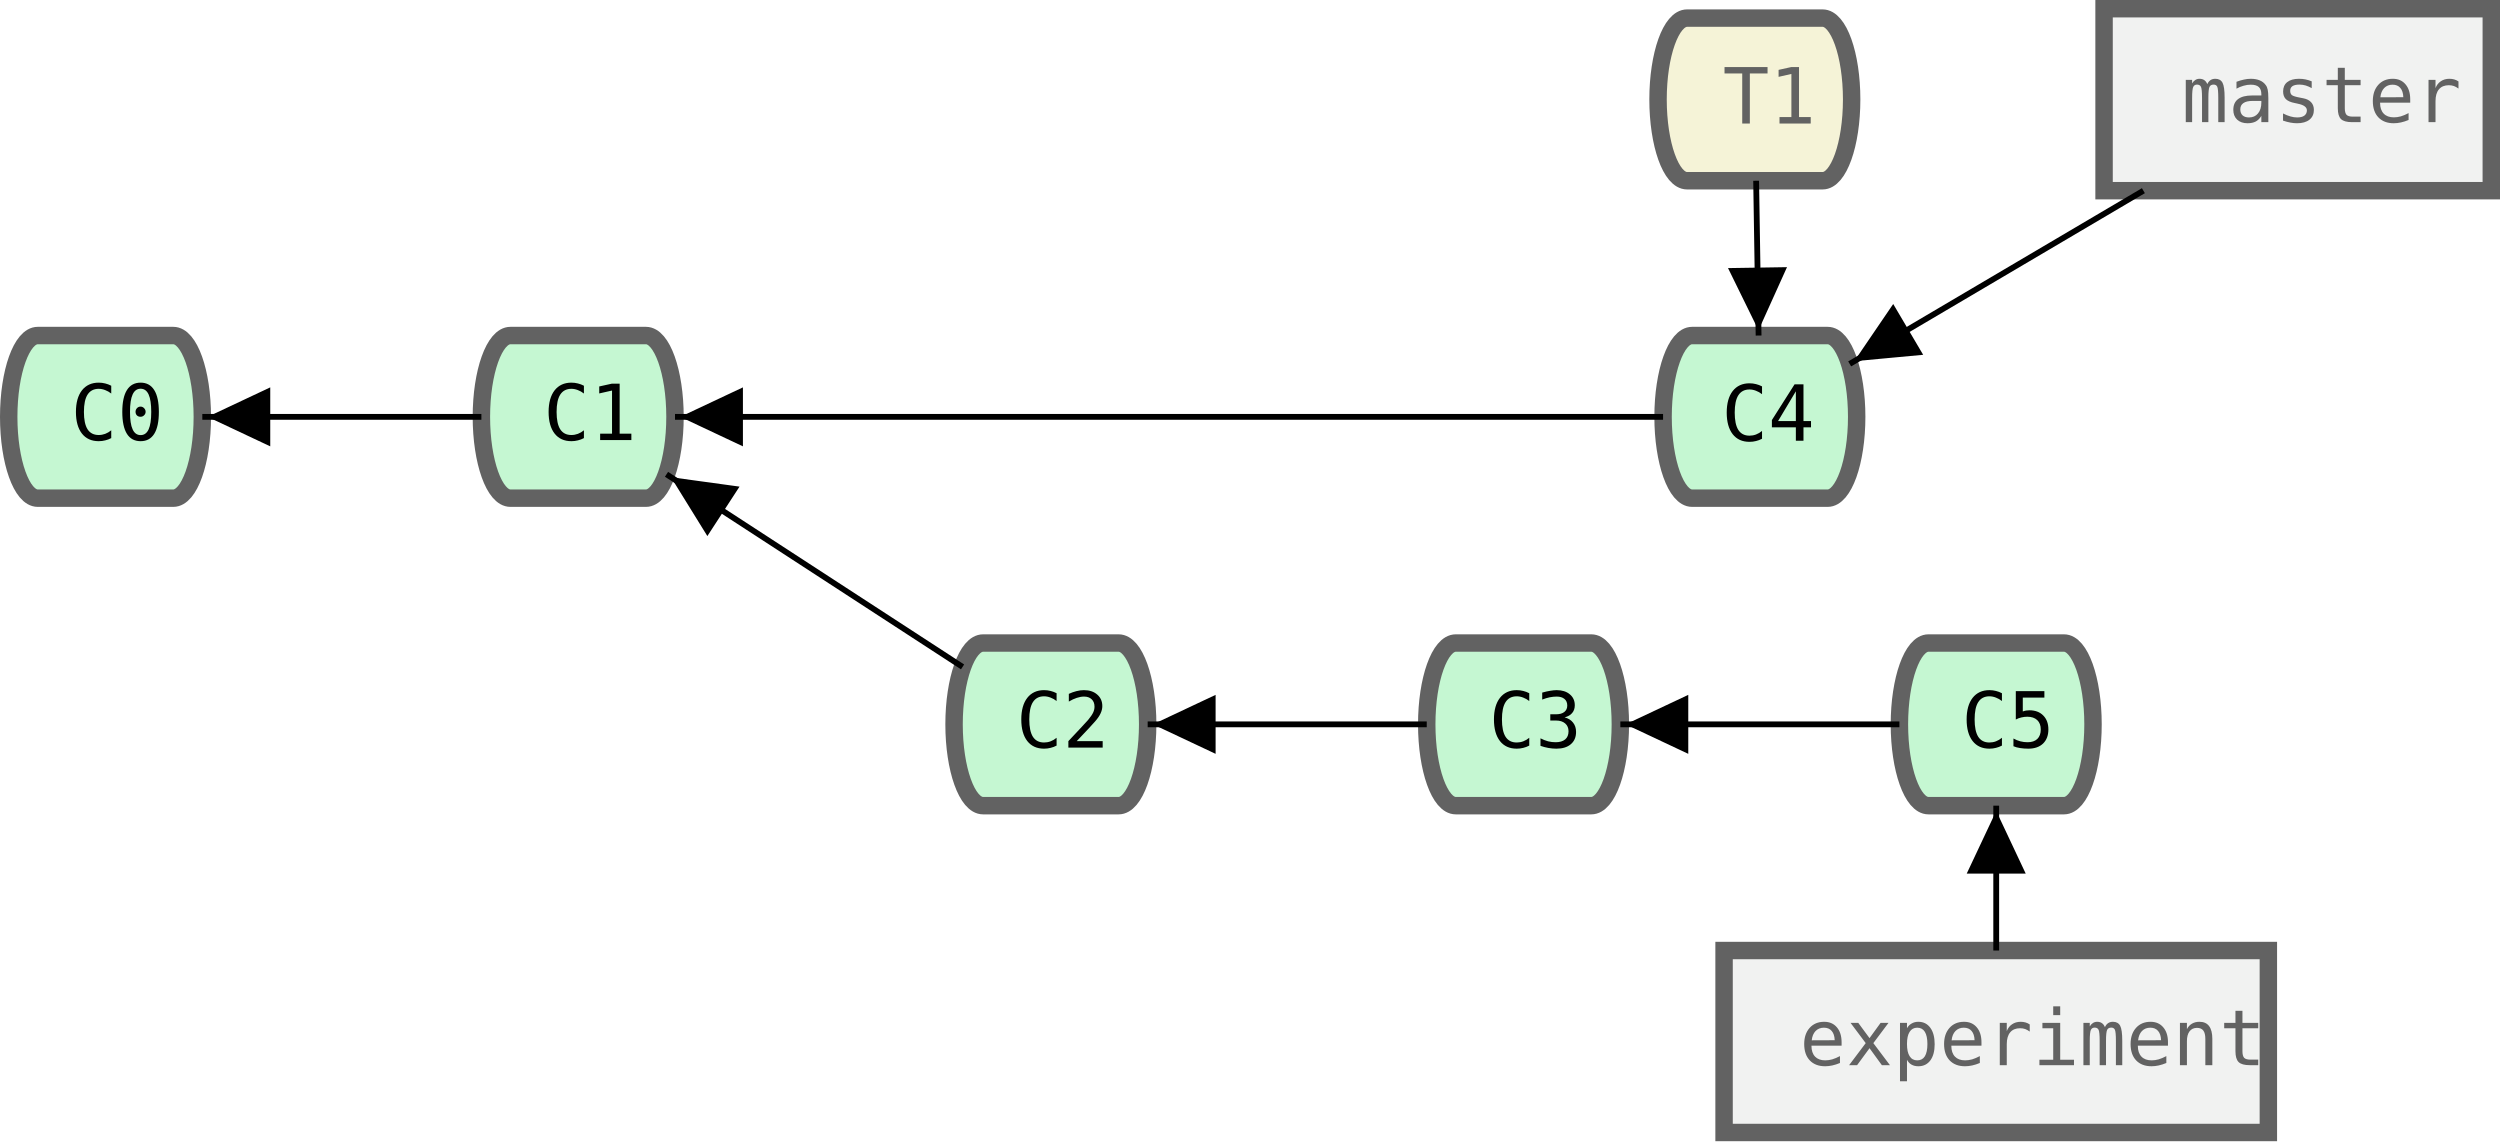
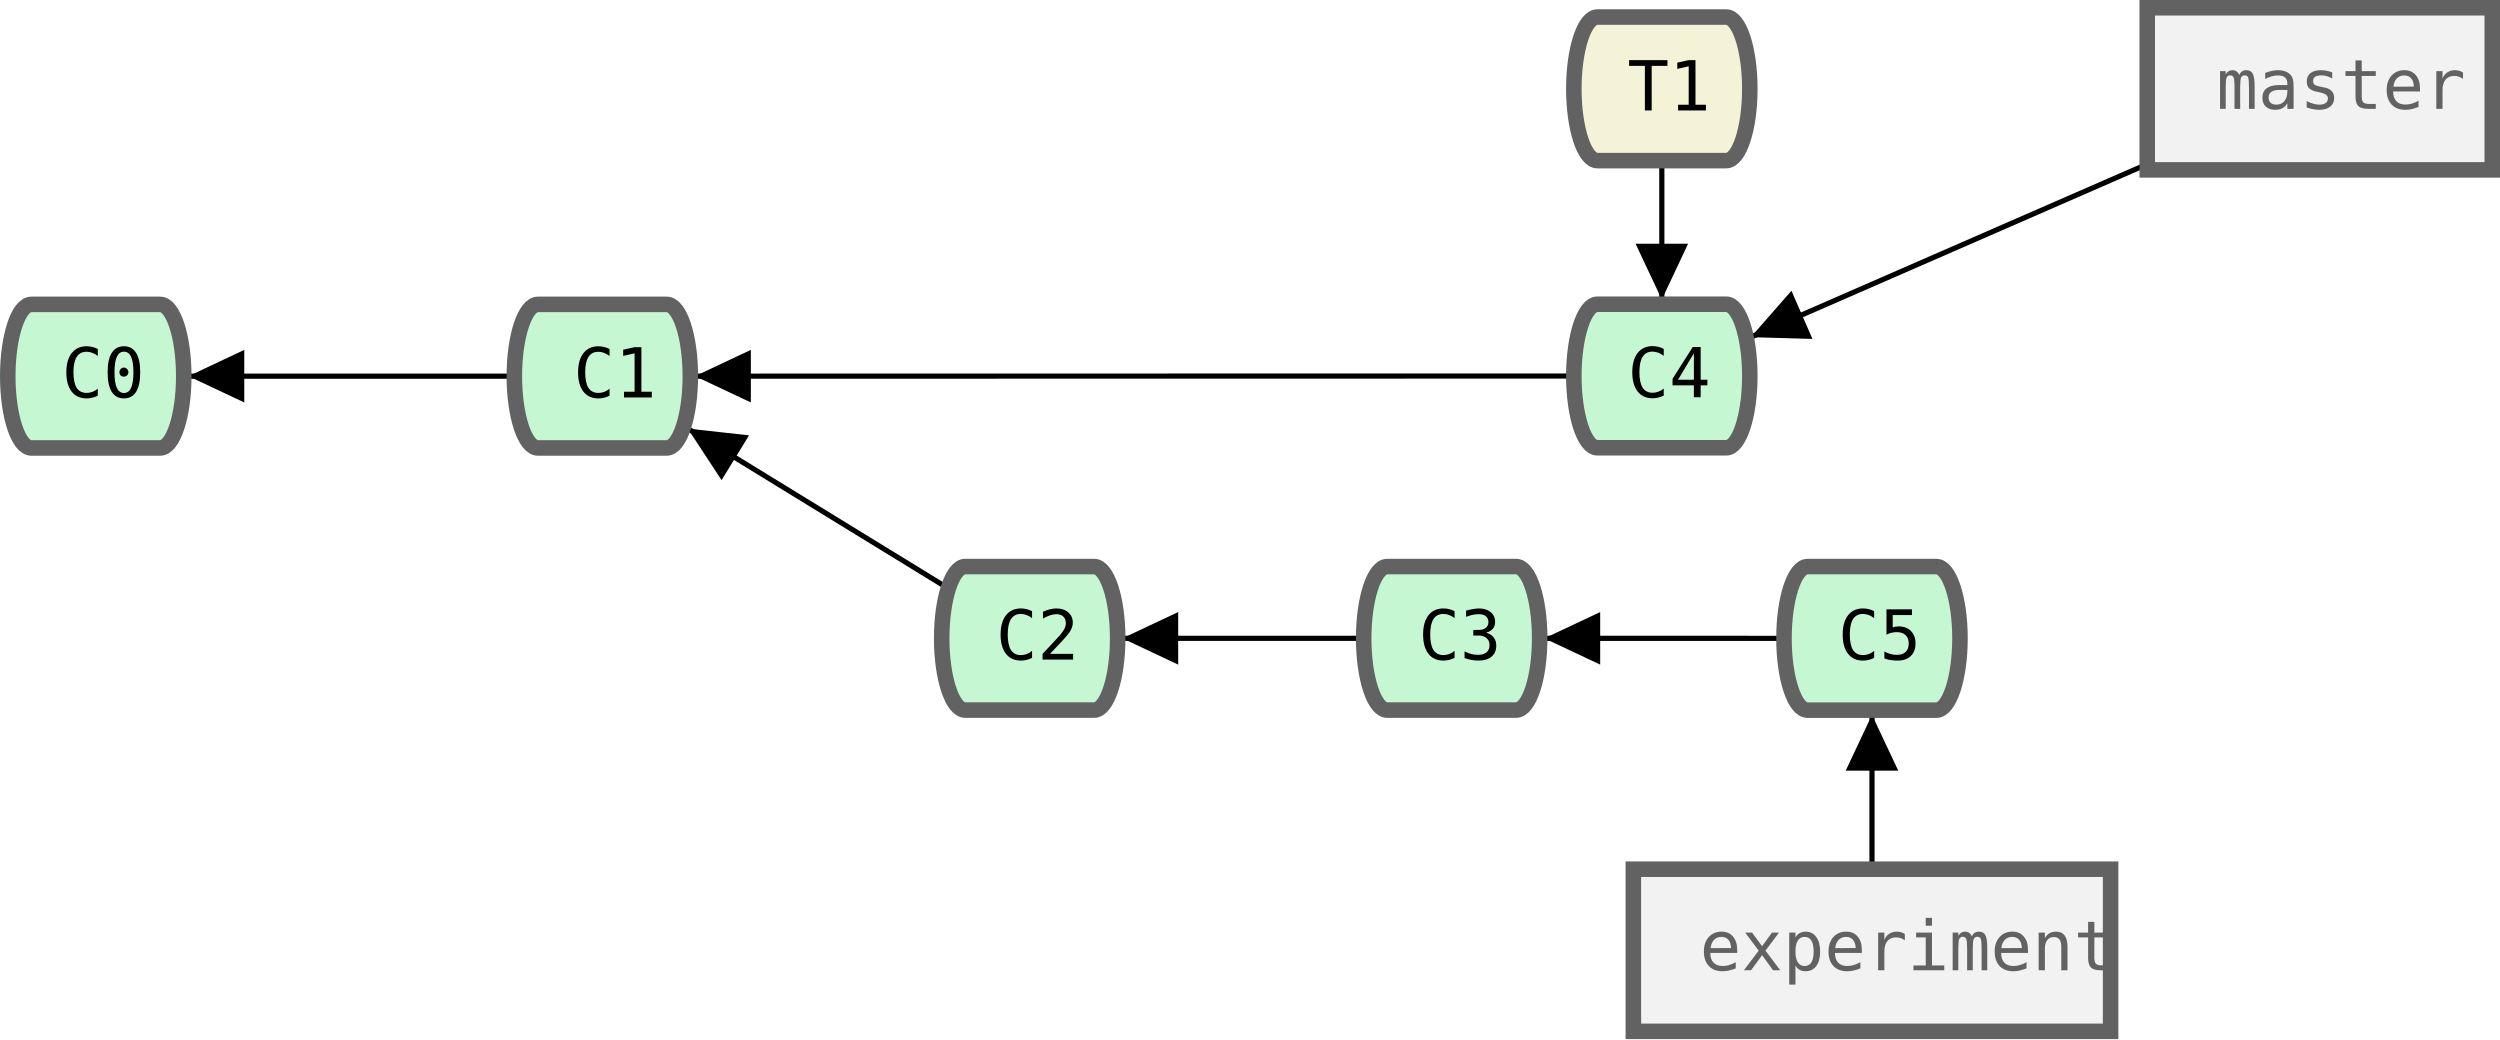
- <svg xmlns="http://www.w3.org/2000/svg" width="430.415" height="196.477" version="1.1" id="svg45" xml:space="preserve">
-   <defs id="defs4">
-     <marker orient="auto" refY="0" refX="0" id="Arrow1Lend_000000_1.000000px" style="overflow:visible">
-       <path id="path_Arrow1Lend_000000_1.000000px" d="M -5,0 V -2 L 0,0 -5,2 Z" style="fill:#000000;fill-rule:evenodd;stroke:#000000;stroke-width:1px;marker-start:none" />
-     </marker>
-     <marker orient="auto" refY="0" refX="0" id="Arrow1Lend_000000_1.000000px-3" style="overflow:visible">
-       <path id="path_Arrow1Lend_000000_1.000000px-6" d="M -5,0 V -2 L 0,0 -5,2 Z" style="fill:#000000;fill-rule:evenodd;stroke:#000000;stroke-width:1px;marker-start:none" />
-     </marker>
-     <rect x="318.086" y="219.016" width="10.384" height="29.798" id="rect3302" />
-     <marker orient="auto" refY="0" refX="0" id="Arrow1Lend_000000_1.000000px-5" style="overflow:visible">
-       <path id="path_Arrow1Lend_000000_1.000000px-3" d="M -5,0 V -2 L 0,0 -5,2 Z" style="fill:#000000;fill-rule:evenodd;stroke:#000000;stroke-width:1px;marker-start:none" />
-     </marker>
-     <marker style="overflow:visible" id="TriangleStart-0-1-8" refX="4" refY="0" orient="auto-start-reverse" markerWidth="10.784" markerHeight="10.155" viewBox="0 0 5.324 6.155" preserveAspectRatio="none">
-       <path transform="scale(0.5)" style="fill:context-stroke;fill-rule:evenodd;stroke:context-stroke;stroke-width:1pt" d="M 5.77,0 -2.88,5 V -5 Z" id="path135-8-9-0" />
+ <svg xmlns="http://www.w3.org/2000/svg" version="1.1" id="svg34559" width="483.088" height="200.791" viewBox="0 0 483.088 200.791" xml:space="preserve">
+   <defs id="defs34563">
+     <marker style="overflow:visible" id="TriangleStart-0-1" refX="4" refY="0" orient="auto-start-reverse" markerWidth="10.784" markerHeight="10.155" viewBox="0 0 5.324 6.155" preserveAspectRatio="none">
+       <path transform="scale(0.5)" style="fill:context-stroke;fill-rule:evenodd;stroke:context-stroke;stroke-width:1pt" d="M 5.77,0 -2.88,5 V -5 Z" id="path135-8-9" />
    </marker>
    <marker style="overflow:visible" id="TriangleStart-0-1-6" refX="4" refY="0" orient="auto-start-reverse" markerWidth="10.784" markerHeight="10.155" viewBox="0 0 5.324 6.155" preserveAspectRatio="none">
      <path transform="scale(0.5)" style="fill:context-stroke;fill-rule:evenodd;stroke:context-stroke;stroke-width:1pt" d="M 5.77,0 -2.88,5 V -5 Z" id="path135-8-9-6" />
    </marker>
    <marker style="overflow:visible" id="TriangleStart-0-1-0" refX="4" refY="0" orient="auto-start-reverse" markerWidth="10.784" markerHeight="10.155" viewBox="0 0 5.324 6.155" preserveAspectRatio="none">
      <path transform="scale(0.5)" style="fill:context-stroke;fill-rule:evenodd;stroke:context-stroke;stroke-width:1pt" d="M 5.77,0 -2.88,5 V -5 Z" id="path135-8-9-04" />
    </marker>
    <marker style="overflow:visible" id="TriangleStart-0-1-2" refX="4" refY="0" orient="auto-start-reverse" markerWidth="10.784" markerHeight="10.155" viewBox="0 0 5.324 6.155" preserveAspectRatio="none">
      <path transform="scale(0.5)" style="fill:context-stroke;fill-rule:evenodd;stroke:context-stroke;stroke-width:1pt" d="M 5.77,0 -2.88,5 V -5 Z" id="path135-8-9-67" />
    </marker>
    <marker style="overflow:visible" id="TriangleStart-0-1-98" refX="4" refY="0" orient="auto-start-reverse" markerWidth="10.784" markerHeight="10.155" viewBox="0 0 5.324 6.155" preserveAspectRatio="none">
      <path transform="scale(0.5)" style="fill:context-stroke;fill-rule:evenodd;stroke:context-stroke;stroke-width:1pt" d="M 5.77,0 -2.88,5 V -5 Z" id="path135-8-9-7" />
    </marker>
-     <marker style="overflow:visible" id="TriangleStart-0-1-5" refX="4" refY="0" orient="auto-start-reverse" markerWidth="10.784" markerHeight="10.155" viewBox="0 0 5.324 6.155" preserveAspectRatio="none">
-       <path transform="scale(0.5)" style="fill:context-stroke;fill-rule:evenodd;stroke:context-stroke;stroke-width:1pt" d="M 5.77,0 -2.88,5 V -5 Z" id="path135-8-9-99" />
+     <marker style="overflow:visible" id="TriangleStart-0-1-82" refX="4" refY="0" orient="auto-start-reverse" markerWidth="10.784" markerHeight="10.155" viewBox="0 0 5.324 6.155" preserveAspectRatio="none">
+       <path transform="scale(0.5)" style="fill:context-stroke;fill-rule:evenodd;stroke:context-stroke;stroke-width:1pt" d="M 5.77,0 -2.88,5 V -5 Z" id="path135-8-9-9" />
    </marker>
    <marker style="overflow:visible" id="TriangleStart-0-1-91" refX="4" refY="0" orient="auto-start-reverse" markerWidth="10.784" markerHeight="10.155" viewBox="0 0 5.324 6.155" preserveAspectRatio="none">
      <path transform="scale(0.5)" style="fill:context-stroke;fill-rule:evenodd;stroke:context-stroke;stroke-width:1pt" d="M 5.77,0 -2.88,5 V -5 Z" id="path135-8-9-07" />
    </marker>
-     <marker style="overflow:visible" id="TriangleStart-0-1-91-7" refX="4" refY="0" orient="auto-start-reverse" markerWidth="10.784" markerHeight="10.155" viewBox="0 0 5.324 6.155" preserveAspectRatio="none">
-       <path transform="scale(0.5)" style="fill:context-stroke;fill-rule:evenodd;stroke:context-stroke;stroke-width:1pt" d="M 5.77,0 -2.88,5 V -5 Z" id="path135-8-9-07-0" />
+     <marker style="overflow:visible" id="TriangleStart-0-1-91-8" refX="4" refY="0" orient="auto-start-reverse" markerWidth="10.784" markerHeight="10.155" viewBox="0 0 5.324 6.155" preserveAspectRatio="none">
+       <path transform="scale(0.5)" style="fill:context-stroke;fill-rule:evenodd;stroke:context-stroke;stroke-width:1pt" d="M 5.77,0 -2.88,5 V -5 Z" id="path135-8-9-07-1" />
    </marker>
  </defs>
-   <g id="g_master" style="stroke:#626262;stroke-width:3;stroke-dasharray:none;stroke-opacity:1" transform="translate(-90.41798,-155.0577)">
-     <path d="m 452.667,187.887 h 66.667 v -31.329 h -66.667 z" style="fill:#f1f2f1;fill-opacity:1;fill-rule:nonzero;stroke:#626262;stroke-width:3;stroke-dasharray:none;stroke-opacity:1" id="b_master" />
+   <path style="display:inline;fill:none;fill-rule:evenodd;stroke:#000000;stroke-width:1px;stroke-linecap:butt;stroke-linejoin:miter;stroke-opacity:1;marker-end:url(#TriangleStart-0-1)" d="m 321.124,31.036 0,27.75" id="a_1-1-6" />
+   <path style="display:inline;fill:none;fill-rule:evenodd;stroke:#000000;stroke-width:1px;stroke-linecap:butt;stroke-linejoin:miter;stroke-opacity:1;marker-end:url(#TriangleStart-0-1-6)" d="m 304.12,72.66 -170.724,0.028" id="a_1-1-6-4" />
+   <path style="display:inline;fill:none;fill-rule:evenodd;stroke:#000000;stroke-width:1px;stroke-linecap:butt;stroke-linejoin:miter;stroke-opacity:1;marker-end:url(#TriangleStart-0-1-0)" d="M 263.511,123.347 H 215.974" id="a_1-1-6-6" />
+   <path style="display:inline;fill:none;fill-rule:evenodd;stroke:#000000;stroke-width:1px;stroke-linecap:butt;stroke-linejoin:miter;stroke-opacity:1;marker-end:url(#TriangleStart-0-1-2)" d="M 183.244,113.7 132.119,82.338" id="a_1-1-6-56" />
+   <path style="display:inline;fill:none;fill-rule:evenodd;stroke:#000000;stroke-width:1px;stroke-linecap:butt;stroke-linejoin:miter;stroke-opacity:1;marker-end:url(#TriangleStart-0-1-98)" d="m 99.389,72.691 -63.881,1e-6" id="a_1-1-6-2" />
+   <path style="display:inline;fill:none;fill-rule:evenodd;stroke:#000000;stroke-width:1px;stroke-linecap:butt;stroke-linejoin:miter;stroke-opacity:1;marker-end:url(#TriangleStart-0-1-82)" d="m 344.729,123.353 -47.211,-0.004" id="a_1-1-6-9" />
+   <path style="display:inline;fill:none;fill-rule:evenodd;stroke:#000000;stroke-width:1px;stroke-linecap:butt;stroke-linejoin:miter;stroke-opacity:1;marker-end:url(#TriangleStart-0-1-91)" d="M 414.922,31.715 337.482,65.517" id="a_1-1-6-58" />
+   <path style="display:inline;fill:#dedede;fill-opacity:1;fill-rule:evenodd;stroke:#000000;stroke-width:1px;stroke-linecap:butt;stroke-linejoin:miter;stroke-opacity:1;marker-end:url(#TriangleStart-0-1-91-8)" d="m 361.733,167.962 0,-30.737" id="a_1-1-6-58-2" />
+   <g id="g_master" style="stroke:#626262;stroke-width:3;stroke-dasharray:none;stroke-opacity:1" transform="translate(-37.74483,-155.0577)">
+     <rect style="fill:#f1f2f1;fill-opacity:1;stroke:#626262;stroke-width:3;stroke-dasharray:none;stroke-opacity:1" id="rect553" width="66.667" height="31.329" x="452.667" y="156.558" />
    <text xml:space="preserve" style="font-variant:normal;font-weight:normal;font-size:13.333px;font-family:Inconsolata;-inkscape-font-specification:Inconsolata;writing-mode:lr-tb;fill:#626262;fill-opacity:1;fill-rule:nonzero;stroke:none;stroke-width:3;stroke-dasharray:none;stroke-opacity:1" id="t_master" x="466.033" y="176.089">
      <tspan x="466.033 472.7 479.367 486.033 492.7 499.367" y="176.089" id="tspan34577" style="fill:#626262;fill-opacity:1;stroke:none;stroke-width:3;stroke-dasharray:none;stroke-opacity:1">master</tspan>
    </text>
  </g>
-   <g id="g_master_h" transform="translate(-156.2054,7.296274)" style="stroke:#626262;stroke-width:3;stroke-dasharray:none;stroke-opacity:1">
-     <path d="m 453.032,187.68 h 93.708 v -31.329 h -93.708 z" style="fill:#f1f2f1;fill-opacity:1;fill-rule:nonzero;stroke:#626262;stroke-width:3;stroke-dasharray:none;stroke-opacity:1" id="b_master_h" />
-     <text xml:space="preserve" style="font-variant:normal;font-weight:normal;font-size:13.333px;font-family:Inconsolata;-inkscape-font-specification:Inconsolata;writing-mode:lr-tb;fill:#626262;fill-opacity:1;fill-rule:nonzero;stroke:none;stroke-width:3;stroke-dasharray:none;stroke-opacity:1" id="t_master_h" x="466.033" y="176.089">
-       <tspan id="tspan34577-2" style="fill:#626262;fill-opacity:1;stroke:none;stroke-width:3;stroke-dasharray:none;stroke-opacity:1" x="466.033" y="176.089">experiment</tspan>
+   <g id="g_master-6" style="stroke:#626262;stroke-width:3;stroke-dasharray:none;stroke-opacity:1" transform="translate(-125.4483,11.40439)">
+     <rect style="fill:#f1f2f1;fill-opacity:1;stroke:#626262;stroke-width:3;stroke-dasharray:none;stroke-opacity:1" id="rect553-3" width="92.223" height="31.329" x="441.069" y="156.558" />
+     <text xml:space="preserve" style="font-variant:normal;font-weight:normal;font-size:13.333px;font-family:Inconsolata;-inkscape-font-specification:Inconsolata;writing-mode:lr-tb;fill:#626262;fill-opacity:1;fill-rule:nonzero;stroke:none;stroke-width:3;stroke-dasharray:none;stroke-opacity:1" id="t_master-9" x="453.901" y="176.089">
+       <tspan id="tspan34577-4" style="fill:#626262;fill-opacity:1;stroke:none;stroke-width:3;stroke-dasharray:none;stroke-opacity:1" x="453.901" y="176.089">experiment</tspan>
    </text>
  </g>
-   <g id="g_c1" style="stroke:#626262;stroke-width:3;stroke-dasharray:none;stroke-opacity:1" transform="translate(-56.91872,-50.4183)">
-     <path d="m 144.797,108.187 h 23.333 c 2.76,0 5,6.272 5,14 0,7.728 -2.24,14 -5,14 h -23.333 c -2.761,0 -5,-6.272 -5,-14 0,-7.728 2.239,-14 5,-14" style="fill:#c5f7d2;fill-opacity:1;fill-rule:nonzero;stroke:#626262;stroke-width:3;stroke-dasharray:none;stroke-opacity:1" id="b_c1" />
+   <g id="g_c1" style="stroke:#626262;stroke-width:3;stroke-dasharray:none;stroke-opacity:1" transform="translate(-39.66485,-49.38287)">
+     <rect style="fill:#c5f7d2;fill-opacity:1;stroke:#626262;stroke-width:3;stroke-dasharray:none;stroke-opacity:1" id="rect3545-8" width="34.007" height="27.742" x="139.054" y="108.202" ry="13.871" rx="4.558" />
    <text xml:space="preserve" style="font-variant:normal;font-weight:normal;font-size:13.333px;font-family:Inconsolata;-inkscape-font-specification:Inconsolata;writing-mode:lr-tb;fill:#000000;fill-opacity:1;fill-rule:nonzero;stroke:none;stroke-width:3;stroke-dasharray:none;stroke-opacity:1" id="t_c1" x="150.464" y="126.187">
      <tspan x="150.464 157.131" y="126.187" id="tspan34585" style="stroke:none;stroke-width:3;stroke-dasharray:none;stroke-opacity:1">C1</tspan>
    </text>
  </g>
-   <g id="g_c0" style="stroke:#626262;stroke-width:3;stroke-dasharray:none;stroke-opacity:1" transform="translate(-38.0552,-50.4183)">
-     <path d="m 44.555,108.187 h 23.333 c 2.76,0 5,6.272 5,14 0,7.728 -2.24,14 -5,14 H 44.555 c -2.76,0 -5,-6.272 -5,-14 0,-7.728 2.24,-14 5,-14" style="fill:#c5f7d2;fill-opacity:1;fill-rule:nonzero;stroke:#626262;stroke-width:3;stroke-dasharray:none;stroke-opacity:1" id="b_c0" />
+   <g id="g_c0" style="stroke:#626262;stroke-width:3;stroke-dasharray:none;stroke-opacity:1" transform="translate(-38.31152,-49.38954)">
+     <rect style="fill:#c5f7d2;fill-opacity:1;stroke:#626262;stroke-width:3;stroke-dasharray:none;stroke-opacity:1" id="rect3545-61" width="34.007" height="27.742" x="39.812" y="108.209" ry="13.871" rx="4.558" />
    <text xml:space="preserve" style="font-variant:normal;font-weight:normal;font-size:13.333px;font-family:Inconsolata;-inkscape-font-specification:Inconsolata;writing-mode:lr-tb;fill:#000000;fill-opacity:1;fill-rule:nonzero;stroke:none;stroke-width:3;stroke-dasharray:none;stroke-opacity:1" id="t_c0" x="50.222" y="126.187">
      <tspan x="50.222 56.889" y="126.187" id="tspan34593" style="stroke:none;stroke-width:3;stroke-dasharray:none;stroke-opacity:1">C0</tspan>
    </text>
  </g>
-   <g id="g_c2" style="stroke:#626262;stroke-width:3;stroke-dasharray:none;stroke-opacity:1" transform="translate(-46.55477,2.521027)">
-     <path d="m 215.812,108.187 h 23.333 c 2.76,0 5,6.272 5,14 0,7.728 -2.24,14 -5,14 h -23.333 c -2.76,0 -5,-6.272 -5,-14 0,-7.728 2.24,-14 5,-14" style="fill:#c5f7d2;fill-opacity:1;fill-rule:nonzero;stroke:#626262;stroke-width:3;stroke-dasharray:none;stroke-opacity:1" id="b_c2" />
+   <g id="g_c2" style="stroke:#626262;stroke-width:3;stroke-dasharray:none;stroke-opacity:1" transform="translate(-29.03495,1.273783)">
+     <rect style="fill:#c5f7d2;fill-opacity:1;stroke:#626262;stroke-width:3;stroke-dasharray:none;stroke-opacity:1" id="rect3545-2" width="34.007" height="27.742" x="211.002" y="108.202" ry="13.871" rx="4.558" />
    <text xml:space="preserve" style="font-variant:normal;font-weight:normal;font-size:13.333px;font-family:Inconsolata;-inkscape-font-specification:Inconsolata;writing-mode:lr-tb;fill:#000000;fill-opacity:1;fill-rule:nonzero;stroke:none;stroke-width:3;stroke-dasharray:none;stroke-opacity:1" id="t_c2" x="221.479" y="126.187">
      <tspan x="221.479 228.145" y="126.187" id="tspan34607" style="stroke:none;stroke-width:3;stroke-dasharray:none;stroke-opacity:1">C2</tspan>
    </text>
  </g>
-   <g id="g_c3" style="stroke:#626262;stroke-width:3;stroke-dasharray:none;stroke-opacity:1" transform="translate(-48.28815,2.521027)">
-     <path d="m 298.924,108.187 h 23.333 c 2.76,0 5,6.272 5,14 0,7.728 -2.24,14 -5,14 h -23.333 c -2.76,0 -5,-6.272 -5,-14 0,-7.728 2.24,-14 5,-14" style="fill:#c5f7d2;fill-opacity:1;fill-rule:nonzero;stroke:#626262;stroke-width:3;stroke-dasharray:none;stroke-opacity:1" id="b_c3" />
+   <g id="g_r2-7" style="stroke:#626262;stroke-width:3;stroke-dasharray:none;stroke-opacity:1" transform="translate(67.38791,-54.21897)">
+     <rect style="fill:#f5f3d7;fill-opacity:1;stroke:#626262;stroke-width:3;stroke-dasharray:none;stroke-opacity:1" id="rect3545-0-6" width="34.007" height="27.742" x="236.732" y="57.512" ry="13.871" rx="4.558" />
+     <text xml:space="preserve" style="font-variant:normal;font-weight:normal;font-size:13.333px;font-family:Inconsolata;-inkscape-font-specification:Inconsolata;writing-mode:lr-tb;fill:#000000;fill-opacity:1;fill-rule:nonzero;stroke:none;stroke-width:3;stroke-dasharray:none;stroke-opacity:1" id="t_r2-6" x="247.103" y="75.564">
+       <tspan x="247.103" id="tspan34641-5" style="stroke:none;stroke-width:3;stroke-dasharray:none;stroke-opacity:1" y="75.564">T1</tspan>
+     </text>
+   </g>
+   <g id="g_c3" style="stroke:#626262;stroke-width:3;stroke-dasharray:none;stroke-opacity:1" transform="translate(-30.50238,1.273783)">
+     <rect style="fill:#c5f7d2;fill-opacity:1;stroke:#626262;stroke-width:3;stroke-dasharray:none;stroke-opacity:1" id="rect3545" width="34.007" height="27.742" x="294.014" y="108.202" ry="13.871" rx="4.558" />
    <text xml:space="preserve" style="font-variant:normal;font-weight:normal;font-size:13.333px;font-family:Inconsolata;-inkscape-font-specification:Inconsolata;writing-mode:lr-tb;fill:#000000;fill-opacity:1;fill-rule:nonzero;stroke:none;stroke-width:3;stroke-dasharray:none;stroke-opacity:1" id="t_c3" x="304.591" y="126.187">
      <tspan x="304.591 311.257" y="126.187" id="tspan34655" style="stroke:none;stroke-width:3;stroke-dasharray:none;stroke-opacity:1">C3</tspan>
    </text>
  </g>
-   <g id="g_c4" style="stroke:#626262;stroke-width:3;stroke-dasharray:none;stroke-opacity:1" transform="translate(-87.47484,-50.4183)">
-     <path d="m 378.8,108.187 h 23.333 c 2.76,0 5,6.272 5,14 0,7.728 -2.24,14 -5,14 h -23.333 c -2.76,0 -5,-6.272 -5,-14 0,-7.728 2.24,-14 5,-14" style="fill:#c5f7d2;fill-opacity:1;fill-rule:nonzero;stroke:#626262;stroke-width:3;stroke-dasharray:none;stroke-opacity:1" id="b_c4" />
+   <g id="g_c4" style="stroke:#626262;stroke-width:3;stroke-dasharray:none;stroke-opacity:1" transform="translate(-69.34276,-49.52954)">
+     <rect style="fill:#c5f7d2;fill-opacity:1;stroke:#626262;stroke-width:3;stroke-dasharray:none;stroke-opacity:1" id="rect3545-7" width="34.007" height="27.742" x="373.463" y="108.316" ry="13.871" rx="4.558" />
    <text xml:space="preserve" style="font-variant:normal;font-weight:normal;font-size:13.333px;font-family:Inconsolata;-inkscape-font-specification:Inconsolata;writing-mode:lr-tb;fill:#000000;fill-opacity:1;fill-rule:nonzero;stroke:none;stroke-width:3;stroke-dasharray:none;stroke-opacity:1" id="t_c4" x="383.853" y="126.3">
      <tspan x="383.853 390.52" y="126.3" id="tspan34669" style="stroke:none;stroke-width:3;stroke-dasharray:none;stroke-opacity:1">C4</tspan>
    </text>
  </g>
-   <g id="g_c5" style="stroke:#626262;stroke-width:3;stroke-dasharray:none;stroke-opacity:1" transform="translate(-142.3189,2.521027)">
-     <path d="m 474.333,108.187 h 23.333 c 2.76,0 5,6.272 5,14 0,7.728 -2.24,14 -5,14 h -23.333 c -2.76,0 -5,-6.272 -5,-14 0,-7.728 2.24,-14 5,-14" style="fill:#c5f7d2;fill-opacity:1;fill-rule:nonzero;stroke:#626262;stroke-width:3;stroke-dasharray:none;stroke-opacity:1" id="b_c5" />
+   <g id="g_c5" style="stroke:#626262;stroke-width:3;stroke-dasharray:none;stroke-opacity:1" transform="translate(-124.8338,1.273783)">
+     <rect style="fill:#c5f7d2;fill-opacity:1;stroke:#626262;stroke-width:3;stroke-dasharray:none;stroke-opacity:1" id="rect3545-20" width="34.007" height="27.742" x="469.563" y="108.209" ry="13.871" rx="4.558" />
    <text xml:space="preserve" style="font-variant:normal;font-weight:normal;font-size:13.333px;font-family:Inconsolata;-inkscape-font-specification:Inconsolata;writing-mode:lr-tb;fill:#000000;fill-opacity:1;fill-rule:nonzero;stroke:none;stroke-width:3;stroke-dasharray:none;stroke-opacity:1" id="t_c5" x="480" y="126.187">
      <tspan x="480 486.667" y="126.187" id="tspan34697" style="stroke:none;stroke-width:3;stroke-dasharray:none;stroke-opacity:1">C5</tspan>
    </text>
  </g>
-   <g id="g_master_h2" transform="translate(-169.9036,-155.0577)" style="stroke:#626262;stroke-width:3;stroke-dasharray:none;stroke-opacity:1">
-     <path d="m 430.432,-2.091 h 23.333 c 2.76,0 5,6.272 5,14 0,7.728 -2.24,14 -5,14 h -23.333 c -2.76,0 -5,-6.272 -5,-14 0,-7.728 2.24,-14 5,-14" style="fill:#f5f3d7;fill-opacity:1;fill-rule:nonzero;stroke:#626262;stroke-width:3;stroke-dasharray:none;stroke-opacity:1" id="b_c4-5" transform="translate(29.93,160.2666)" />
-     <text xml:space="preserve" style="font-variant:normal;font-weight:normal;font-size:13.333px;font-family:Inconsolata;-inkscape-font-specification:Inconsolata;writing-mode:lr-tb;fill:#626262;fill-opacity:1;fill-rule:nonzero;stroke:none;stroke-width:3;stroke-dasharray:none;stroke-opacity:1" id="t_master_h2" x="466.495" y="176.322">
-       <tspan id="tspan34577-2-1-5-0" style="fill:#626262;fill-opacity:1;stroke:none;stroke-width:3;stroke-dasharray:none;stroke-opacity:1" x="466.495" y="176.322">T1</tspan>
-     </text>
-   </g>
-   <path style="display:inline;fill:none;fill-rule:evenodd;stroke:#000000;stroke-width:1px;stroke-linecap:butt;stroke-linejoin:miter;stroke-opacity:1;marker-end:url(#TriangleStart-0-1-8)" d="m 327.014,124.708 -48.045,0" id="a_1-1-6-5" />
-   <path style="display:inline;fill:none;fill-rule:evenodd;stroke:#000000;stroke-width:1px;stroke-linecap:butt;stroke-linejoin:miter;stroke-opacity:1;marker-end:url(#TriangleStart-0-1-6)" d="M 286.325,71.769 H 116.212" id="a_1-1-6-4" />
-   <path style="display:inline;fill:none;fill-rule:evenodd;stroke:#000000;stroke-width:1px;stroke-linecap:butt;stroke-linejoin:miter;stroke-opacity:1;marker-end:url(#TriangleStart-0-1-0)" d="M 245.636,124.708 H 197.591" id="a_1-1-6-6" />
-   <path style="display:inline;fill:none;fill-rule:evenodd;stroke:#000000;stroke-width:1px;stroke-linecap:butt;stroke-linejoin:miter;stroke-opacity:1;marker-end:url(#TriangleStart-0-1-2)" d="M 165.72,114.817 114.75,81.659" id="a_1-1-6-56" />
-   <path style="display:inline;fill:none;fill-rule:evenodd;stroke:#000000;stroke-width:1px;stroke-linecap:butt;stroke-linejoin:miter;stroke-opacity:1;marker-end:url(#TriangleStart-0-1-98)" d="M 82.879,71.769 H 34.833" id="a_1-1-6-2" />
-   <path style="display:inline;fill:none;fill-rule:evenodd;stroke:#000000;stroke-width:1px;stroke-linecap:butt;stroke-linejoin:miter;stroke-opacity:1;marker-end:url(#TriangleStart-0-1-5)" d="m 302.347,31.118 0.423,26.651" id="a_1-1-6-14" />
-   <path style="display:inline;fill:none;fill-rule:evenodd;stroke:#000000;stroke-width:1px;stroke-linecap:butt;stroke-linejoin:miter;stroke-opacity:1;marker-end:url(#TriangleStart-0-1-91)" d="M 369.02,32.829 318.452,62.651" id="a_1-1-6-58" />
-   <path style="display:inline;fill:none;fill-rule:evenodd;stroke:#000000;stroke-width:1px;stroke-linecap:butt;stroke-linejoin:miter;stroke-opacity:1;marker-end:url(#TriangleStart-0-1-91-7)" d="m 343.681,163.647 0,-24.939" id="a_1-1-6-58-4" />
</svg>
